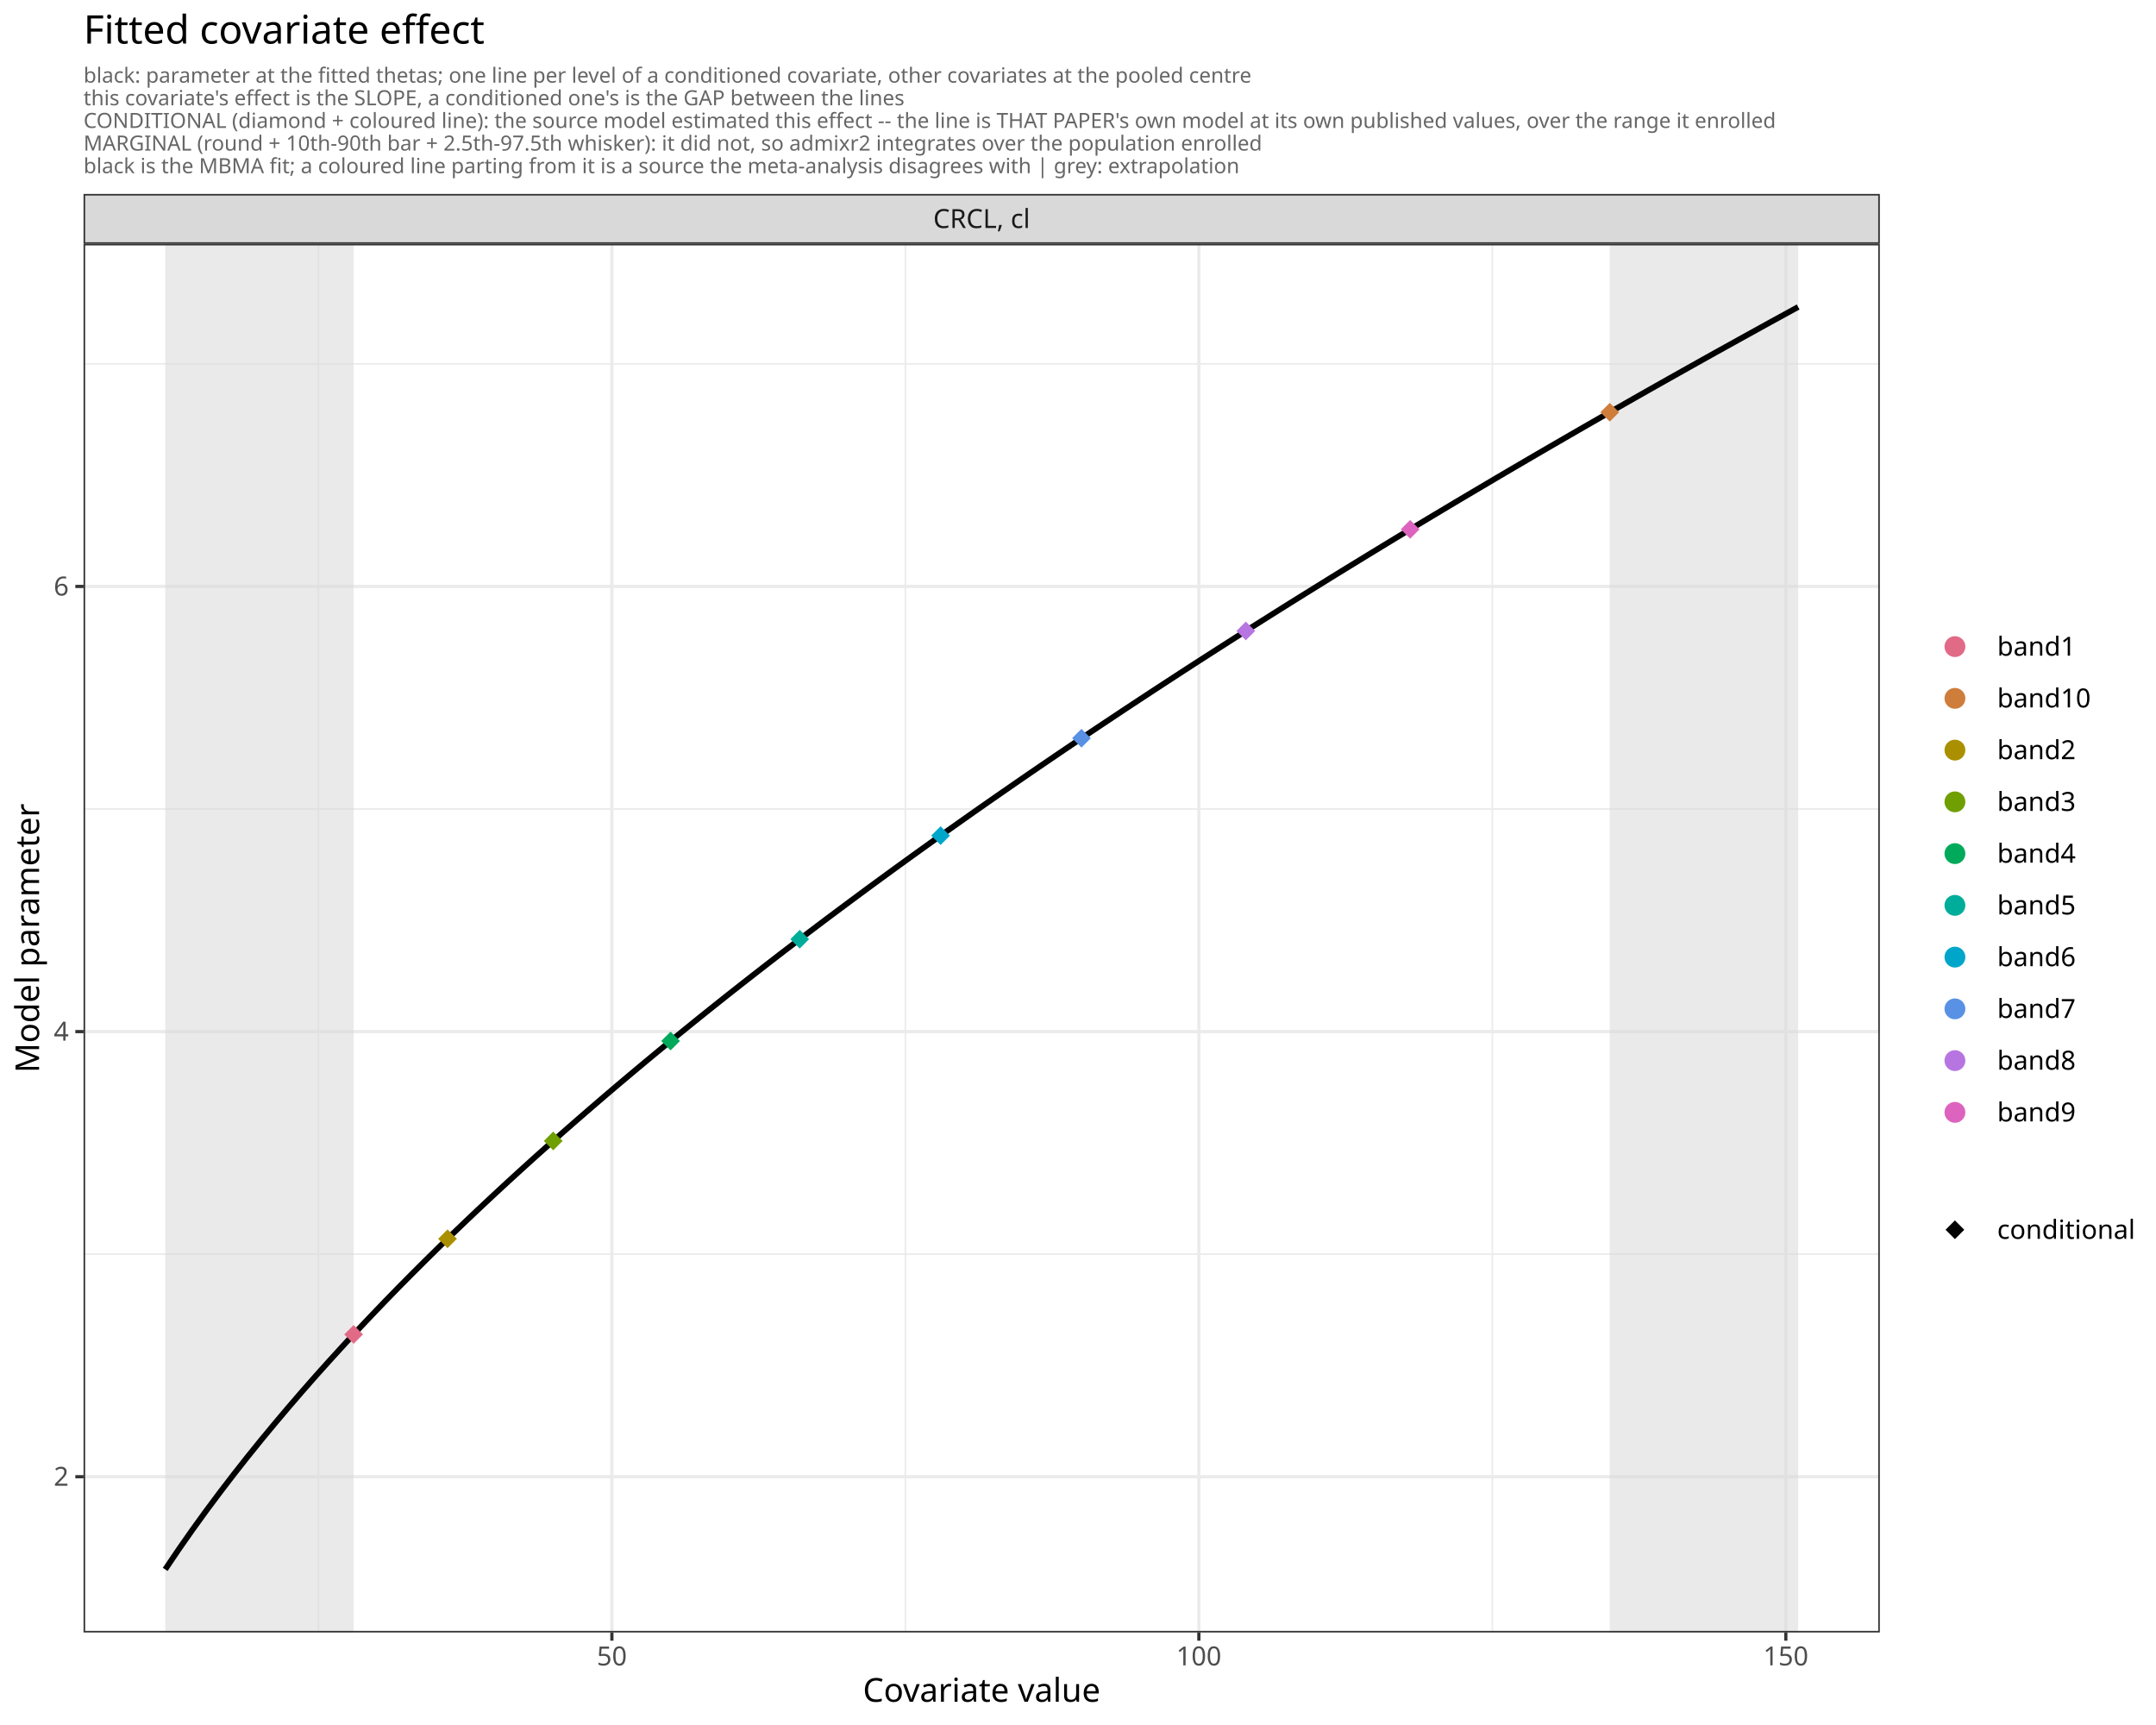
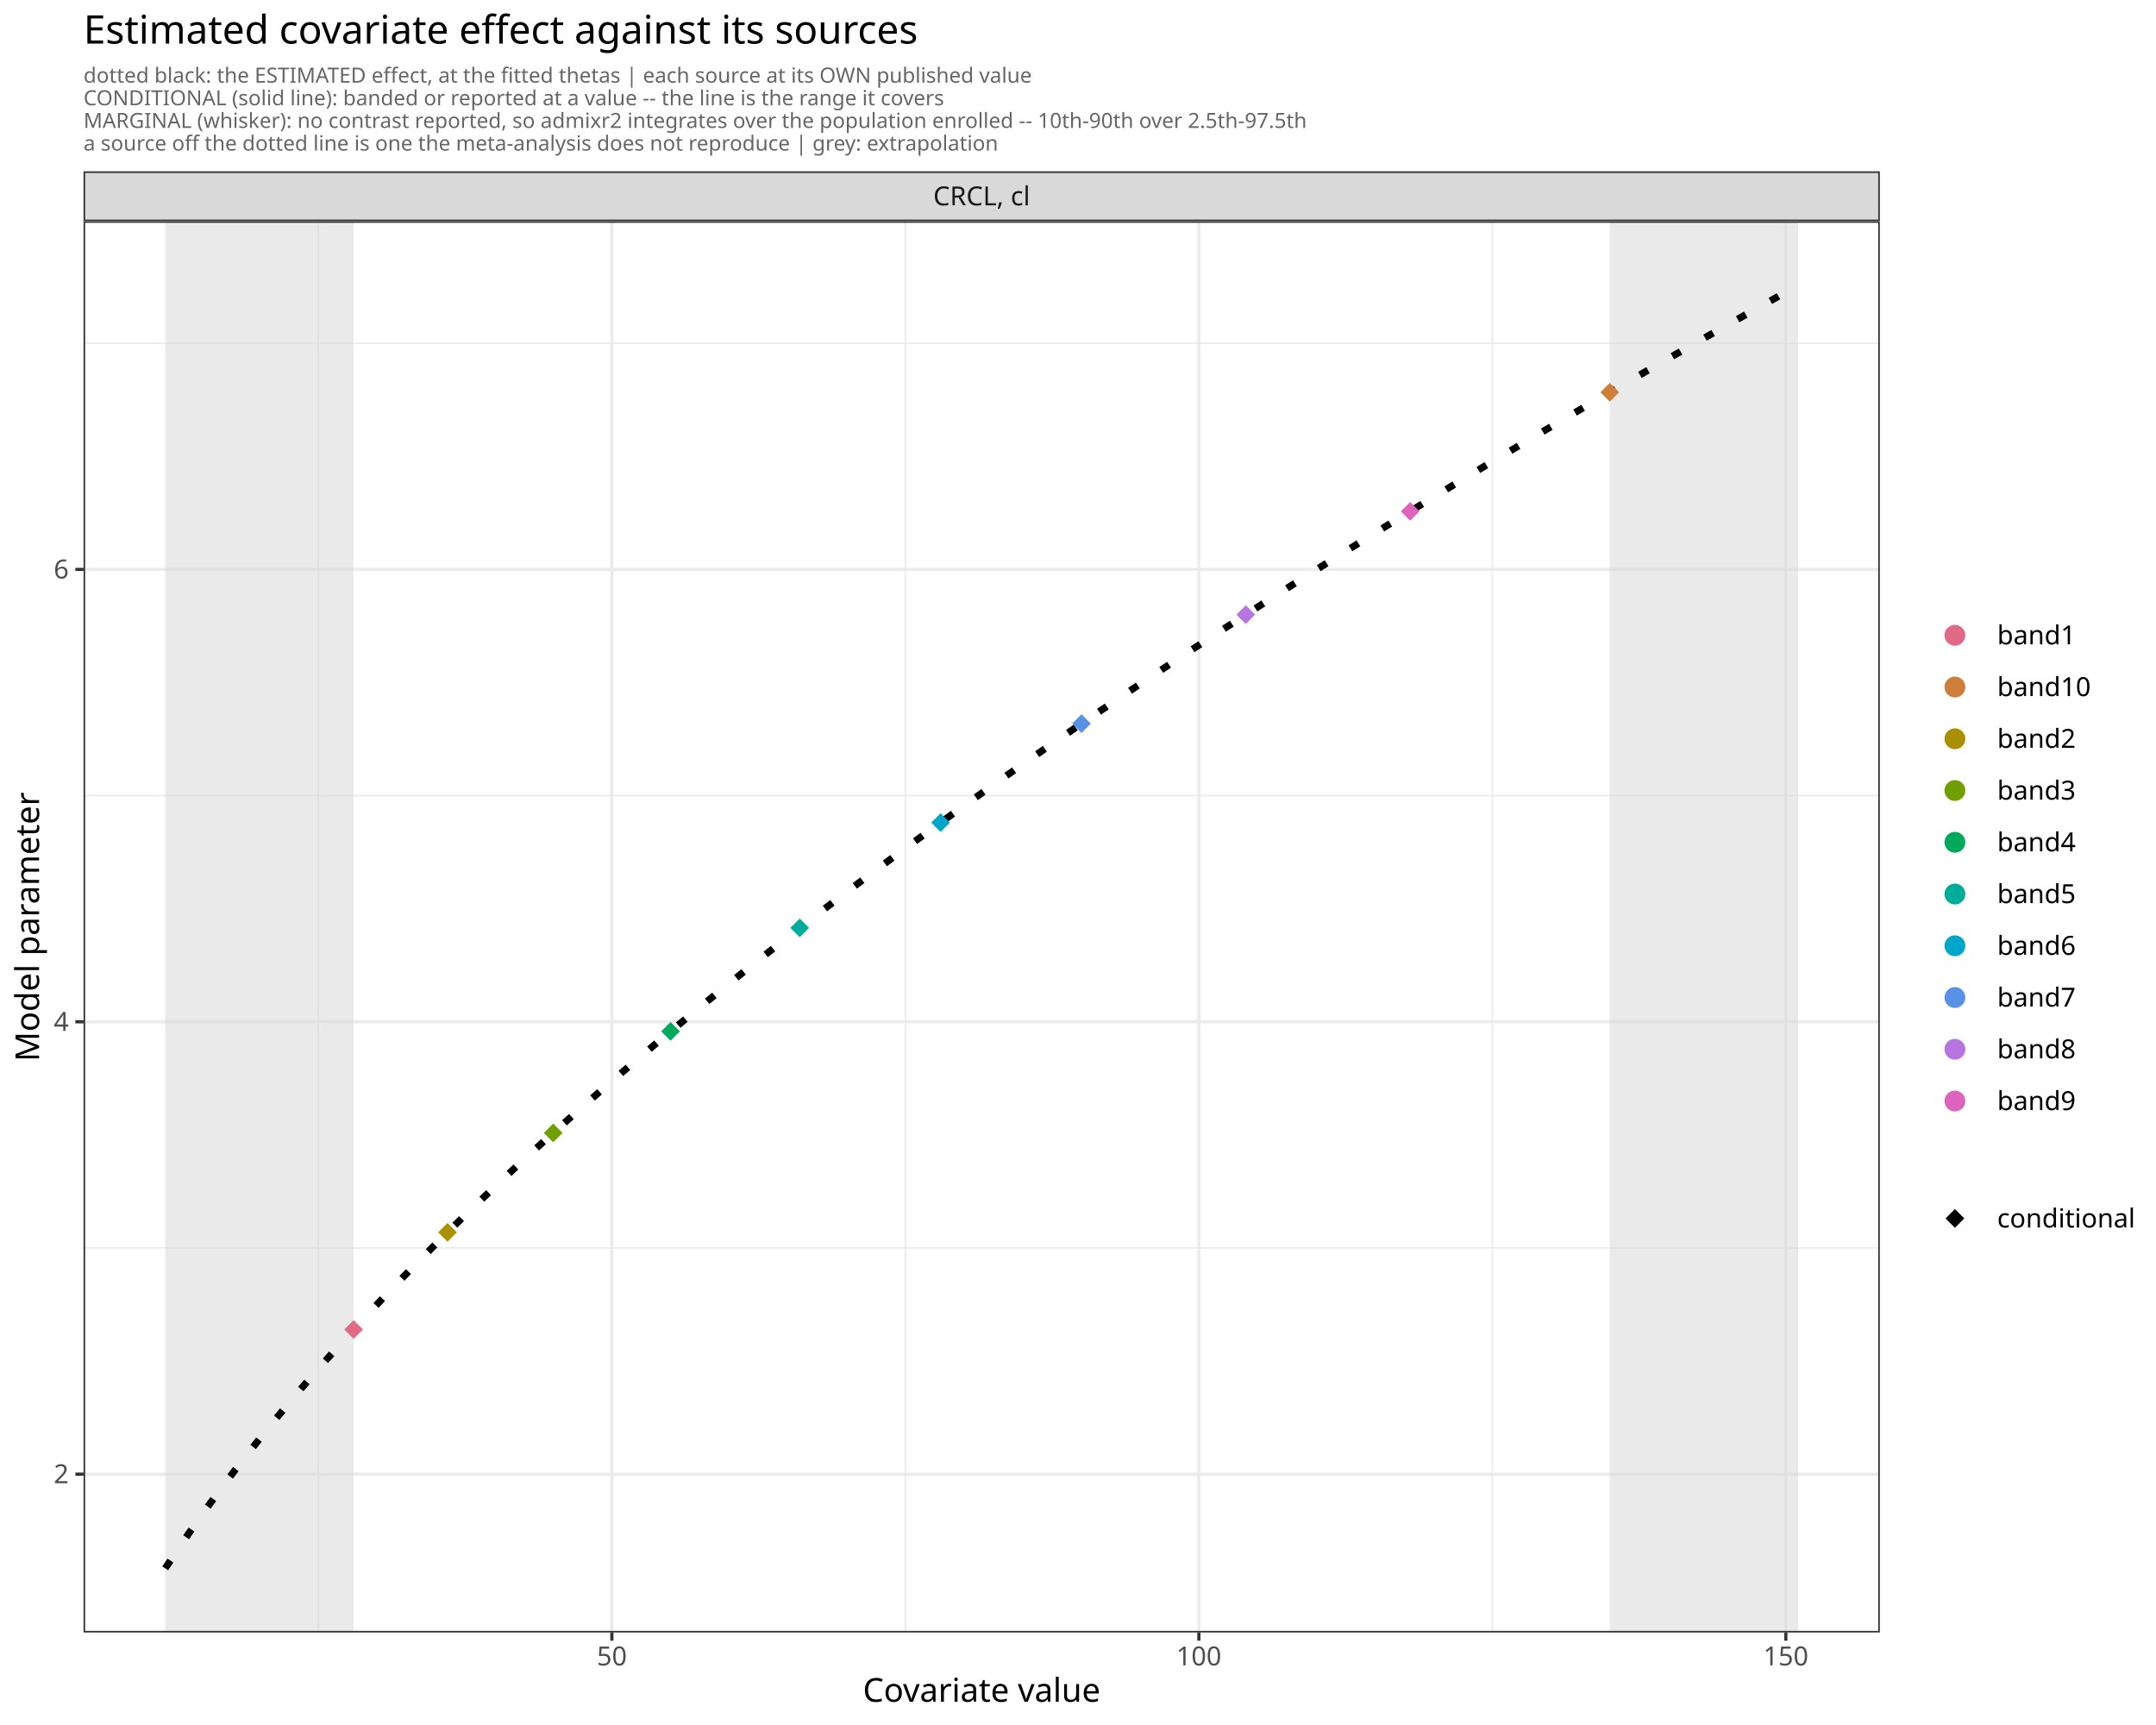
<svg xmlns="http://www.w3.org/2000/svg" class="svglite" data-engine-version="2.0" width="720.00pt" height="576.00pt" viewBox="0 0 720.00 576.00">
  <defs>
    <style type="text/css">
    .svglite line, .svglite polyline, .svglite polygon, .svglite path, .svglite rect, .svglite circle {
      fill: none;
      stroke: #000000;
      stroke-linecap: round;
      stroke-linejoin: round;
      stroke-miterlimit: 10.00;
    }
  </style>
  </defs>
  <rect width="100%" height="100%" style="stroke: none; fill: #FFFFFF;" />
  <defs>
    <clipPath id="cpMC4wMHw3MjAuMDB8MC4wMHw1NzYuMDA=">
      <rect x="0.00" y="0.00" width="720.00" height="576.00" />
    </clipPath>
  </defs>
  <g clip-path="url(#cpMC4wMHw3MjAuMDB8MC4wMHw1NzYuMDA=)">
    <rect x="0.00" y="0.00" width="720.00" height="576.00" style="stroke-width: 1.07; stroke: #FFFFFF; fill: #FFFFFF;" />
  </g>
  <defs>
-     <clipPath id="cpMjcuOTB8NjI3Ljc3fDgxLjQyfDU0NS4xMQ==">
-       <rect x="27.90" y="81.42" width="599.87" height="463.69" />
+     <clipPath id="cpMjcuOTB8NjI3Ljc3fDczLjg2fDU0NS4xMQ==">
+       <rect x="27.90" y="73.86" width="599.87" height="471.25" />
    </clipPath>
  </defs>
-   <g clip-path="url(#cpMjcuOTB8NjI3Ljc3fDgxLjQyfDU0NS4xMQ==)">
-     <rect x="27.90" y="81.42" width="599.87" height="463.69" style="stroke-width: 1.07; stroke: none; fill: #FFFFFF;" />
-     <polyline points="27.90,418.77 627.77,418.77 " style="stroke-width: 0.53; stroke: #EBEBEB; stroke-linecap: butt;" />
-     <polyline points="27.90,270.14 627.77,270.14 " style="stroke-width: 0.53; stroke: #EBEBEB; stroke-linecap: butt;" />
-     <polyline points="27.90,121.51 627.77,121.51 " style="stroke-width: 0.53; stroke: #EBEBEB; stroke-linecap: butt;" />
-     <polyline points="106.33,545.11 106.33,81.42 " style="stroke-width: 0.53; stroke: #EBEBEB; stroke-linecap: butt;" />
-     <polyline points="302.35,545.11 302.35,81.42 " style="stroke-width: 0.53; stroke: #EBEBEB; stroke-linecap: butt;" />
-     <polyline points="498.37,545.11 498.37,81.42 " style="stroke-width: 0.53; stroke: #EBEBEB; stroke-linecap: butt;" />
-     <polyline points="27.90,493.09 627.77,493.09 " style="stroke-width: 1.07; stroke: #EBEBEB; stroke-linecap: butt;" />
-     <polyline points="27.90,344.46 627.77,344.46 " style="stroke-width: 1.07; stroke: #EBEBEB; stroke-linecap: butt;" />
-     <polyline points="27.90,195.82 627.77,195.82 " style="stroke-width: 1.07; stroke: #EBEBEB; stroke-linecap: butt;" />
-     <polyline points="204.34,545.11 204.34,81.42 " style="stroke-width: 1.07; stroke: #EBEBEB; stroke-linecap: butt;" />
-     <polyline points="400.36,545.11 400.36,81.42 " style="stroke-width: 1.07; stroke: #EBEBEB; stroke-linecap: butt;" />
-     <polyline points="596.38,545.11 596.38,81.42 " style="stroke-width: 1.07; stroke: #EBEBEB; stroke-linecap: butt;" />
-     <rect x="55.17" y="81.42" width="62.92" height="463.69" style="stroke-width: 1.07; stroke: none; stroke-linecap: butt; stroke-linejoin: miter; fill: #D9D9D9; fill-opacity: 0.55;" />
-     <rect x="537.58" y="81.42" width="62.92" height="463.69" style="stroke-width: 1.07; stroke: none; stroke-linecap: butt; stroke-linejoin: miter; fill: #D9D9D9; fill-opacity: 0.55;" />
-     <polyline points="55.17,524.04 59.75,517.26 64.33,510.72 68.91,504.39 73.50,498.25 78.08,492.28 82.66,486.46 87.24,480.79 91.83,475.25 96.41,469.83 100.99,464.52 105.57,459.31 110.16,454.20 114.74,449.18 119.32,444.25 123.91,439.40 128.49,434.62 133.07,429.92 137.65,425.29 142.24,420.72 146.82,416.21 151.40,411.76 155.98,407.37 160.57,403.03 165.15,398.75 169.73,394.51 174.31,390.33 178.90,386.18 183.48,382.09 188.06,378.03 192.65,374.02 197.23,370.05 201.81,366.11 206.39,362.21 210.98,358.35 215.56,354.52 220.14,350.73 224.72,346.97 229.31,343.24 233.89,339.54 238.47,335.87 243.05,332.23 247.64,328.62 252.22,325.04 256.80,321.48 261.38,317.95 265.97,314.45 270.55,310.97 275.13,307.51 279.72,304.08 284.30,300.67 288.88,297.28 293.46,293.92 298.05,290.57 302.63,287.25 307.21,283.95 311.79,280.67 316.38,277.41 320.96,274.17 325.54,270.94 330.12,267.74 334.71,264.55 339.29,261.38 343.87,258.23 348.45,255.10 353.04,251.98 357.62,248.88 362.20,245.80 366.79,242.73 371.37,239.68 375.95,236.64 380.53,233.62 385.12,230.61 389.70,227.62 394.28,224.64 398.86,221.67 403.45,218.72 408.03,215.79 412.61,212.86 417.19,209.95 421.78,207.06 426.36,204.17 430.94,201.30 435.53,198.44 440.11,195.60 444.69,192.76 449.27,189.94 453.86,187.13 458.44,184.33 463.02,181.54 467.60,178.76 472.19,175.99 476.77,173.24 481.35,170.50 485.93,167.76 490.52,165.04 495.10,162.33 499.68,159.62 504.26,156.93 508.85,154.25 513.43,151.57 518.01,148.91 522.60,146.26 527.18,143.61 531.76,140.98 536.34,138.35 540.93,135.74 545.51,133.13 550.09,130.53 554.67,127.94 559.26,125.36 563.84,122.79 568.42,120.22 573.00,117.66 577.59,115.12 582.17,112.58 586.75,110.05 591.33,107.52 595.92,105.01 600.50,102.50 " style="stroke-width: 1.92; stroke-linecap: butt;" />
-     <polygon points="114.96,445.58 118.09,442.45 121.22,445.58 118.09,448.71 " style="stroke-width: 0.71; stroke: none; fill: #E16A86;" />
-     <polygon points="534.45,137.65 537.58,134.52 540.71,137.65 537.58,140.78 " style="stroke-width: 0.71; stroke: none; fill: #CE7D3B;" />
-     <polygon points="146.32,413.65 149.45,410.52 152.58,413.65 149.45,416.78 " style="stroke-width: 0.71; stroke: none; fill: #AA9000;" />
-     <polygon points="181.61,380.98 184.74,377.85 187.87,380.98 184.74,384.10 " style="stroke-width: 0.71; stroke: none; fill: #6F9F00;" />
-     <polygon points="220.81,347.61 223.94,344.48 227.07,347.61 223.94,350.74 " style="stroke-width: 0.71; stroke: none; fill: #00AA5A;" />
-     <polygon points="263.94,313.61 267.07,310.48 270.19,313.61 267.07,316.74 " style="stroke-width: 0.71; stroke: none; fill: #00AD9A;" />
-     <polygon points="310.98,279.02 314.11,275.89 317.24,279.02 314.11,282.15 " style="stroke-width: 0.71; stroke: none; fill: #00A6CA;" />
-     <polygon points="358.03,246.50 361.16,243.37 364.29,246.50 361.16,249.63 " style="stroke-width: 0.71; stroke: none; fill: #5991E4;" />
-     <polygon points="412.91,210.69 416.04,207.56 419.17,210.69 416.04,213.81 " style="stroke-width: 0.71; stroke: none; fill: #B675E0;" />
-     <polygon points="467.80,176.75 470.93,173.63 474.06,176.75 470.93,179.88 " style="stroke-width: 0.71; stroke: none; fill: #DD64BE;" />
-     <rect x="27.90" y="81.42" width="599.87" height="463.69" style="stroke-width: 1.07; stroke: #333333;" />
+   <g clip-path="url(#cpMjcuOTB8NjI3Ljc3fDczLjg2fDU0NS4xMQ==)">
+     <rect x="27.90" y="73.86" width="599.87" height="471.25" style="stroke-width: 1.07; stroke: none; fill: #FFFFFF;" />
+     <polyline points="27.90,416.71 627.77,416.71 " style="stroke-width: 0.53; stroke: #EBEBEB; stroke-linecap: butt;" />
+     <polyline points="27.90,265.66 627.77,265.66 " style="stroke-width: 0.53; stroke: #EBEBEB; stroke-linecap: butt;" />
+     <polyline points="27.90,114.60 627.77,114.60 " style="stroke-width: 0.53; stroke: #EBEBEB; stroke-linecap: butt;" />
+     <polyline points="106.33,545.11 106.33,73.86 " style="stroke-width: 0.53; stroke: #EBEBEB; stroke-linecap: butt;" />
+     <polyline points="302.35,545.11 302.35,73.86 " style="stroke-width: 0.53; stroke: #EBEBEB; stroke-linecap: butt;" />
+     <polyline points="498.37,545.11 498.37,73.86 " style="stroke-width: 0.53; stroke: #EBEBEB; stroke-linecap: butt;" />
+     <polyline points="27.90,492.24 627.77,492.24 " style="stroke-width: 1.07; stroke: #EBEBEB; stroke-linecap: butt;" />
+     <polyline points="27.90,341.18 627.77,341.18 " style="stroke-width: 1.07; stroke: #EBEBEB; stroke-linecap: butt;" />
+     <polyline points="27.90,190.13 627.77,190.13 " style="stroke-width: 1.07; stroke: #EBEBEB; stroke-linecap: butt;" />
+     <polyline points="204.34,545.11 204.34,73.86 " style="stroke-width: 1.07; stroke: #EBEBEB; stroke-linecap: butt;" />
+     <polyline points="400.36,545.11 400.36,73.86 " style="stroke-width: 1.07; stroke: #EBEBEB; stroke-linecap: butt;" />
+     <polyline points="596.38,545.11 596.38,73.86 " style="stroke-width: 1.07; stroke: #EBEBEB; stroke-linecap: butt;" />
+     <rect x="55.17" y="73.86" width="62.92" height="471.25" style="stroke-width: 1.07; stroke: none; stroke-linecap: butt; stroke-linejoin: miter; fill: #D9D9D9; fill-opacity: 0.55;" />
+     <rect x="537.58" y="73.86" width="62.92" height="471.25" style="stroke-width: 1.07; stroke: none; stroke-linecap: butt; stroke-linejoin: miter; fill: #D9D9D9; fill-opacity: 0.55;" />
+     <polyline points="55.17,523.69 59.75,516.80 64.33,510.16 68.91,503.73 73.50,497.49 78.08,491.42 82.66,485.51 87.24,479.74 91.83,474.11 96.41,468.60 100.99,463.20 105.57,457.91 110.16,452.72 114.74,447.62 119.32,442.60 123.91,437.67 128.49,432.82 133.07,428.04 137.65,423.33 142.24,418.69 146.82,414.11 151.40,409.59 155.98,405.12 160.57,400.72 165.15,396.36 169.73,392.06 174.31,387.80 178.90,383.59 183.48,379.43 188.06,375.31 192.65,371.23 197.23,367.19 201.81,363.19 206.39,359.23 210.98,355.31 215.56,351.42 220.14,347.56 224.72,343.74 229.31,339.95 233.89,336.19 238.47,332.46 243.05,328.76 247.64,325.09 252.22,321.45 256.80,317.84 261.38,314.25 265.97,310.69 270.55,307.15 275.13,303.64 279.72,300.15 284.30,296.68 288.88,293.24 293.46,289.82 298.05,286.42 302.63,283.05 307.21,279.69 311.79,276.36 316.38,273.04 320.96,269.75 325.54,266.47 330.12,263.22 334.71,259.98 339.29,256.76 343.87,253.56 348.45,250.37 353.04,247.20 357.62,244.05 362.20,240.92 366.79,237.80 371.37,234.70 375.95,231.61 380.53,228.54 385.12,225.48 389.70,222.44 394.28,219.41 398.86,216.40 403.45,213.40 408.03,210.42 412.61,207.45 417.19,204.49 421.78,201.55 426.36,198.61 430.94,195.70 435.53,192.79 440.11,189.90 444.69,187.02 449.27,184.15 453.86,181.29 458.44,178.44 463.02,175.61 467.60,172.79 472.19,169.98 476.77,167.18 481.35,164.39 485.93,161.61 490.52,158.84 495.10,156.08 499.68,153.34 504.26,150.60 508.85,147.87 513.43,145.16 518.01,142.45 522.60,139.75 527.18,137.07 531.76,134.39 536.34,131.72 540.93,129.06 545.51,126.41 550.09,123.77 554.67,121.14 559.26,118.51 563.84,115.90 568.42,113.29 573.00,110.70 577.59,108.11 582.17,105.53 586.75,102.95 591.33,100.39 595.92,97.83 600.50,95.28 " style="stroke-width: 2.35; stroke-dasharray: 3.13,9.39; stroke-linecap: butt;" />
+     <polygon points="114.96,443.95 118.09,440.82 121.22,443.95 118.09,447.07 " style="stroke-width: 0.71; stroke: none; fill: #E16A86;" />
+     <polygon points="534.45,131.00 537.58,127.88 540.71,131.00 537.58,134.13 " style="stroke-width: 0.71; stroke: none; fill: #CE7D3B;" />
+     <polygon points="146.32,411.50 149.45,408.37 152.58,411.50 149.45,414.63 " style="stroke-width: 0.71; stroke: none; fill: #AA9000;" />
+     <polygon points="181.61,378.30 184.74,375.17 187.87,378.30 184.74,381.42 " style="stroke-width: 0.71; stroke: none; fill: #6F9F00;" />
+     <polygon points="220.81,344.39 223.94,341.26 227.07,344.39 223.94,347.52 " style="stroke-width: 0.71; stroke: none; fill: #00AA5A;" />
+     <polygon points="263.94,309.83 267.07,306.71 270.19,309.83 267.07,312.96 " style="stroke-width: 0.71; stroke: none; fill: #00AD9A;" />
+     <polygon points="310.98,274.68 314.11,271.55 317.24,274.68 314.11,277.81 " style="stroke-width: 0.71; stroke: none; fill: #00A6CA;" />
+     <polygon points="358.03,241.63 361.16,238.50 364.29,241.63 361.16,244.76 " style="stroke-width: 0.71; stroke: none; fill: #5991E4;" />
+     <polygon points="412.91,205.23 416.04,202.10 419.17,205.23 416.04,208.36 " style="stroke-width: 0.71; stroke: none; fill: #B675E0;" />
+     <polygon points="467.80,170.75 470.93,167.62 474.06,170.75 470.93,173.88 " style="stroke-width: 0.71; stroke: none; fill: #DD64BE;" />
+     <rect x="27.90" y="73.86" width="599.87" height="471.25" style="stroke-width: 1.07; stroke: #333333;" />
  </g>
  <g clip-path="url(#cpMC4wMHw3MjAuMDB8MC4wMHw1NzYuMDA=)">
</g>
  <defs>
-     <clipPath id="cpMjcuOTB8NjI3Ljc3fDY0Ljc3fDgxLjQy">
-       <rect x="27.90" y="64.77" width="599.87" height="16.65" />
+     <clipPath id="cpMjcuOTB8NjI3Ljc3fDU3LjIxfDczLjg2">
+       <rect x="27.90" y="57.21" width="599.87" height="16.65" />
    </clipPath>
  </defs>
-   <g clip-path="url(#cpMjcuOTB8NjI3Ljc3fDY0Ljc3fDgxLjQy)">
-     <rect x="27.90" y="64.77" width="599.87" height="16.65" style="stroke-width: 1.07; stroke: #333333; fill: #D9D9D9;" />
-     <text x="327.83" y="76.13" text-anchor="middle" style="font-size: 8.80px; fill: #1A1A1A; font-family: sans;" textLength="35.21px" lengthAdjust="spacingAndGlyphs">CRCL, cl</text>
+   <g clip-path="url(#cpMjcuOTB8NjI3Ljc3fDU3LjIxfDczLjg2)">
+     <rect x="27.90" y="57.21" width="599.87" height="16.65" style="stroke-width: 1.07; stroke: #333333; fill: #D9D9D9;" />
+     <text x="327.83" y="68.57" text-anchor="middle" style="font-size: 8.80px; fill: #1A1A1A; font-family: sans;" textLength="35.21px" lengthAdjust="spacingAndGlyphs">CRCL, cl</text>
  </g>
  <g clip-path="url(#cpMC4wMHw3MjAuMDB8MC4wMHw1NzYuMDA=)">
    <polyline points="204.34,547.85 204.34,545.11 " style="stroke-width: 1.07; stroke: #333333; stroke-linecap: butt;" />
    <polyline points="400.36,547.85 400.36,545.11 " style="stroke-width: 1.07; stroke: #333333; stroke-linecap: butt;" />
    <polyline points="596.38,547.85 596.38,545.11 " style="stroke-width: 1.07; stroke: #333333; stroke-linecap: butt;" />
    <text x="204.34" y="556.10" text-anchor="middle" style="font-size: 8.80px; fill: #4D4D4D; font-family: sans;" textLength="9.79px" lengthAdjust="spacingAndGlyphs">50</text>
    <text x="400.36" y="556.10" text-anchor="middle" style="font-size: 8.80px; fill: #4D4D4D; font-family: sans;" textLength="14.68px" lengthAdjust="spacingAndGlyphs">100</text>
    <text x="596.38" y="556.10" text-anchor="middle" style="font-size: 8.80px; fill: #4D4D4D; font-family: sans;" textLength="14.68px" lengthAdjust="spacingAndGlyphs">150</text>
-     <text x="22.97" y="496.12" text-anchor="end" style="font-size: 8.80px; fill: #4D4D4D; font-family: sans;" textLength="4.89px" lengthAdjust="spacingAndGlyphs">2</text>
-     <text x="22.97" y="347.48" text-anchor="end" style="font-size: 8.80px; fill: #4D4D4D; font-family: sans;" textLength="4.89px" lengthAdjust="spacingAndGlyphs">4</text>
-     <text x="22.97" y="198.85" text-anchor="end" style="font-size: 8.80px; fill: #4D4D4D; font-family: sans;" textLength="4.89px" lengthAdjust="spacingAndGlyphs">6</text>
-     <polyline points="25.16,493.09 27.90,493.09 " style="stroke-width: 1.07; stroke: #333333; stroke-linecap: butt;" />
-     <polyline points="25.16,344.46 27.90,344.46 " style="stroke-width: 1.07; stroke: #333333; stroke-linecap: butt;" />
-     <polyline points="25.16,195.82 27.90,195.82 " style="stroke-width: 1.07; stroke: #333333; stroke-linecap: butt;" />
+     <text x="22.97" y="495.27" text-anchor="end" style="font-size: 8.80px; fill: #4D4D4D; font-family: sans;" textLength="4.89px" lengthAdjust="spacingAndGlyphs">2</text>
+     <text x="22.97" y="344.21" text-anchor="end" style="font-size: 8.80px; fill: #4D4D4D; font-family: sans;" textLength="4.89px" lengthAdjust="spacingAndGlyphs">4</text>
+     <text x="22.97" y="193.16" text-anchor="end" style="font-size: 8.80px; fill: #4D4D4D; font-family: sans;" textLength="4.89px" lengthAdjust="spacingAndGlyphs">6</text>
+     <polyline points="25.16,492.24 27.90,492.24 " style="stroke-width: 1.07; stroke: #333333; stroke-linecap: butt;" />
+     <polyline points="25.16,341.18 27.90,341.18 " style="stroke-width: 1.07; stroke: #333333; stroke-linecap: butt;" />
+     <polyline points="25.16,190.13 27.90,190.13 " style="stroke-width: 1.07; stroke: #333333; stroke-linecap: butt;" />
    <text x="327.83" y="568.24" text-anchor="middle" style="font-size: 11.00px; font-family: sans;" textLength="76.44px" lengthAdjust="spacingAndGlyphs">Covariate value</text>
-     <text transform="translate(13.05,313.27) rotate(-90)" text-anchor="middle" style="font-size: 11.00px; font-family: sans;" textLength="83.16px" lengthAdjust="spacingAndGlyphs">Model parameter</text>
-     <rect x="638.73" y="201.79" width="63.09" height="183.76" style="stroke-width: 1.07; stroke: none; fill: #FFFFFF;" />
-     <rect x="644.21" y="207.27" width="17.28" height="17.28" style="stroke-width: 1.07; stroke: none; fill: #FFFFFF;" />
-     <circle cx="652.85" cy="215.91" r="3.13" style="stroke-width: 0.71; stroke: #E16A86; fill: #E16A86;" />
-     <rect x="644.21" y="224.55" width="17.28" height="17.28" style="stroke-width: 1.07; stroke: none; fill: #FFFFFF;" />
-     <circle cx="652.85" cy="233.19" r="3.13" style="stroke-width: 0.71; stroke: #CE7D3B; fill: #CE7D3B;" />
-     <rect x="644.21" y="241.83" width="17.28" height="17.28" style="stroke-width: 1.07; stroke: none; fill: #FFFFFF;" />
-     <circle cx="652.85" cy="250.47" r="3.13" style="stroke-width: 0.71; stroke: #AA9000; fill: #AA9000;" />
-     <rect x="644.21" y="259.11" width="17.28" height="17.28" style="stroke-width: 1.07; stroke: none; fill: #FFFFFF;" />
-     <circle cx="652.85" cy="267.75" r="3.13" style="stroke-width: 0.71; stroke: #6F9F00; fill: #6F9F00;" />
-     <rect x="644.21" y="276.39" width="17.28" height="17.28" style="stroke-width: 1.07; stroke: none; fill: #FFFFFF;" />
-     <circle cx="652.85" cy="285.03" r="3.13" style="stroke-width: 0.71; stroke: #00AA5A; fill: #00AA5A;" />
-     <rect x="644.21" y="293.67" width="17.28" height="17.28" style="stroke-width: 1.07; stroke: none; fill: #FFFFFF;" />
-     <circle cx="652.85" cy="302.31" r="3.13" style="stroke-width: 0.71; stroke: #00AD9A; fill: #00AD9A;" />
-     <rect x="644.21" y="310.95" width="17.28" height="17.28" style="stroke-width: 1.07; stroke: none; fill: #FFFFFF;" />
-     <circle cx="652.85" cy="319.59" r="3.13" style="stroke-width: 0.71; stroke: #00A6CA; fill: #00A6CA;" />
-     <rect x="644.21" y="328.23" width="17.28" height="17.28" style="stroke-width: 1.07; stroke: none; fill: #FFFFFF;" />
-     <circle cx="652.85" cy="336.87" r="3.13" style="stroke-width: 0.71; stroke: #5991E4; fill: #5991E4;" />
-     <rect x="644.21" y="345.51" width="17.28" height="17.28" style="stroke-width: 1.07; stroke: none; fill: #FFFFFF;" />
-     <circle cx="652.85" cy="354.15" r="3.13" style="stroke-width: 0.71; stroke: #B675E0; fill: #B675E0;" />
-     <rect x="644.21" y="362.79" width="17.28" height="17.28" style="stroke-width: 1.07; stroke: none; fill: #FFFFFF;" />
-     <circle cx="652.85" cy="371.43" r="3.13" style="stroke-width: 0.71; stroke: #DD64BE; fill: #DD64BE;" />
-     <text x="666.96" y="218.94" style="font-size: 8.80px; font-family: sans;" textLength="24.47px" lengthAdjust="spacingAndGlyphs">band1</text>
-     <text x="666.96" y="236.22" style="font-size: 8.80px; font-family: sans;" textLength="29.37px" lengthAdjust="spacingAndGlyphs">band10</text>
-     <text x="666.96" y="253.50" style="font-size: 8.80px; font-family: sans;" textLength="24.47px" lengthAdjust="spacingAndGlyphs">band2</text>
-     <text x="666.96" y="270.78" style="font-size: 8.80px; font-family: sans;" textLength="24.47px" lengthAdjust="spacingAndGlyphs">band3</text>
-     <text x="666.96" y="288.06" style="font-size: 8.80px; font-family: sans;" textLength="24.47px" lengthAdjust="spacingAndGlyphs">band4</text>
-     <text x="666.96" y="305.34" style="font-size: 8.80px; font-family: sans;" textLength="24.47px" lengthAdjust="spacingAndGlyphs">band5</text>
-     <text x="666.96" y="322.62" style="font-size: 8.80px; font-family: sans;" textLength="24.47px" lengthAdjust="spacingAndGlyphs">band6</text>
-     <text x="666.96" y="339.90" style="font-size: 8.80px; font-family: sans;" textLength="24.47px" lengthAdjust="spacingAndGlyphs">band7</text>
-     <text x="666.96" y="357.18" style="font-size: 8.80px; font-family: sans;" textLength="24.47px" lengthAdjust="spacingAndGlyphs">band8</text>
-     <text x="666.96" y="374.46" style="font-size: 8.80px; font-family: sans;" textLength="24.47px" lengthAdjust="spacingAndGlyphs">band9</text>
-     <rect x="638.73" y="396.51" width="75.79" height="28.24" style="stroke-width: 1.07; stroke: none; fill: #FFFFFF;" />
-     <rect x="644.21" y="401.99" width="17.28" height="17.28" style="stroke-width: 1.07; stroke: none; fill: #FFFFFF;" />
-     <polygon points="649.72,410.63 652.85,407.50 655.97,410.63 652.85,413.76 " style="stroke-width: 0.71; stroke: none; fill: #000000;" />
-     <text x="666.96" y="413.66" style="font-size: 8.80px; font-family: sans;" textLength="42.08px" lengthAdjust="spacingAndGlyphs">conditional</text>
-     <text x="27.90" y="27.60" style="font-size: 7.00px; fill: #666666; font-family: sans;" textLength="365.81px" lengthAdjust="spacingAndGlyphs">black: parameter at the fitted thetas; one line per level of a conditioned covariate, other covariates at the pooled centre</text>
-     <text x="27.90" y="35.16" style="font-size: 7.00px; fill: #666666; font-family: sans;" textLength="264.97px" lengthAdjust="spacingAndGlyphs">this covariate's effect is the SLOPE, a conditioned one's is the GAP between the lines</text>
-     <text x="27.90" y="42.72" style="font-size: 7.00px; fill: #666666; font-family: sans;" textLength="542.40px" lengthAdjust="spacingAndGlyphs">CONDITIONAL (diamond + coloured line): the source model estimated this effect -- the line is THAT PAPER's own model at its own published values, over the range it enrolled</text>
-     <text x="27.90" y="50.28" style="font-size: 7.00px; fill: #666666; font-family: sans;" textLength="371.24px" lengthAdjust="spacingAndGlyphs">MARGINAL (round + 10th-90th bar + 2.5th-97.5th whisker): it did not, so admixr2 integrates over the population enrolled</text>
-     <text x="27.90" y="57.84" style="font-size: 7.00px; fill: #666666; font-family: sans;" textLength="366.03px" lengthAdjust="spacingAndGlyphs">black is the MBMA fit; a coloured line parting from it is a source the meta-analysis disagrees with  |  grey: extrapolation</text>
-     <text x="27.90" y="14.56" style="font-size: 13.20px; font-family: sans;" textLength="126.21px" lengthAdjust="spacingAndGlyphs">Fitted covariate effect</text>
+     <text transform="translate(13.05,309.49) rotate(-90)" text-anchor="middle" style="font-size: 11.00px; font-family: sans;" textLength="83.16px" lengthAdjust="spacingAndGlyphs">Model parameter</text>
+     <rect x="638.73" y="198.01" width="63.09" height="183.76" style="stroke-width: 1.07; stroke: none; fill: #FFFFFF;" />
+     <rect x="644.21" y="203.49" width="17.28" height="17.28" style="stroke-width: 1.07; stroke: none; fill: #FFFFFF;" />
+     <circle cx="652.85" cy="212.13" r="3.13" style="stroke-width: 0.71; stroke: #E16A86; fill: #E16A86;" />
+     <rect x="644.21" y="220.77" width="17.28" height="17.28" style="stroke-width: 1.07; stroke: none; fill: #FFFFFF;" />
+     <circle cx="652.85" cy="229.41" r="3.13" style="stroke-width: 0.71; stroke: #CE7D3B; fill: #CE7D3B;" />
+     <rect x="644.21" y="238.05" width="17.28" height="17.28" style="stroke-width: 1.07; stroke: none; fill: #FFFFFF;" />
+     <circle cx="652.85" cy="246.69" r="3.13" style="stroke-width: 0.71; stroke: #AA9000; fill: #AA9000;" />
+     <rect x="644.21" y="255.33" width="17.28" height="17.28" style="stroke-width: 1.07; stroke: none; fill: #FFFFFF;" />
+     <circle cx="652.85" cy="263.97" r="3.13" style="stroke-width: 0.71; stroke: #6F9F00; fill: #6F9F00;" />
+     <rect x="644.21" y="272.61" width="17.28" height="17.28" style="stroke-width: 1.07; stroke: none; fill: #FFFFFF;" />
+     <circle cx="652.85" cy="281.25" r="3.13" style="stroke-width: 0.71; stroke: #00AA5A; fill: #00AA5A;" />
+     <rect x="644.21" y="289.89" width="17.28" height="17.28" style="stroke-width: 1.07; stroke: none; fill: #FFFFFF;" />
+     <circle cx="652.85" cy="298.53" r="3.13" style="stroke-width: 0.71; stroke: #00AD9A; fill: #00AD9A;" />
+     <rect x="644.21" y="307.17" width="17.28" height="17.28" style="stroke-width: 1.07; stroke: none; fill: #FFFFFF;" />
+     <circle cx="652.85" cy="315.81" r="3.13" style="stroke-width: 0.71; stroke: #00A6CA; fill: #00A6CA;" />
+     <rect x="644.21" y="324.45" width="17.28" height="17.28" style="stroke-width: 1.07; stroke: none; fill: #FFFFFF;" />
+     <circle cx="652.85" cy="333.09" r="3.13" style="stroke-width: 0.71; stroke: #5991E4; fill: #5991E4;" />
+     <rect x="644.21" y="341.73" width="17.28" height="17.28" style="stroke-width: 1.07; stroke: none; fill: #FFFFFF;" />
+     <circle cx="652.85" cy="350.37" r="3.13" style="stroke-width: 0.71; stroke: #B675E0; fill: #B675E0;" />
+     <rect x="644.21" y="359.01" width="17.28" height="17.28" style="stroke-width: 1.07; stroke: none; fill: #FFFFFF;" />
+     <circle cx="652.85" cy="367.65" r="3.13" style="stroke-width: 0.71; stroke: #DD64BE; fill: #DD64BE;" />
+     <text x="666.96" y="215.16" style="font-size: 8.80px; font-family: sans;" textLength="24.47px" lengthAdjust="spacingAndGlyphs">band1</text>
+     <text x="666.96" y="232.44" style="font-size: 8.80px; font-family: sans;" textLength="29.37px" lengthAdjust="spacingAndGlyphs">band10</text>
+     <text x="666.96" y="249.72" style="font-size: 8.80px; font-family: sans;" textLength="24.47px" lengthAdjust="spacingAndGlyphs">band2</text>
+     <text x="666.96" y="267.00" style="font-size: 8.80px; font-family: sans;" textLength="24.47px" lengthAdjust="spacingAndGlyphs">band3</text>
+     <text x="666.96" y="284.28" style="font-size: 8.80px; font-family: sans;" textLength="24.47px" lengthAdjust="spacingAndGlyphs">band4</text>
+     <text x="666.96" y="301.56" style="font-size: 8.80px; font-family: sans;" textLength="24.47px" lengthAdjust="spacingAndGlyphs">band5</text>
+     <text x="666.96" y="318.84" style="font-size: 8.80px; font-family: sans;" textLength="24.47px" lengthAdjust="spacingAndGlyphs">band6</text>
+     <text x="666.96" y="336.12" style="font-size: 8.80px; font-family: sans;" textLength="24.47px" lengthAdjust="spacingAndGlyphs">band7</text>
+     <text x="666.96" y="353.40" style="font-size: 8.80px; font-family: sans;" textLength="24.47px" lengthAdjust="spacingAndGlyphs">band8</text>
+     <text x="666.96" y="370.68" style="font-size: 8.80px; font-family: sans;" textLength="24.47px" lengthAdjust="spacingAndGlyphs">band9</text>
+     <rect x="638.73" y="392.73" width="75.79" height="28.24" style="stroke-width: 1.07; stroke: none; fill: #FFFFFF;" />
+     <rect x="644.21" y="398.21" width="17.28" height="17.28" style="stroke-width: 1.07; stroke: none; fill: #FFFFFF;" />
+     <polygon points="649.72,406.85 652.85,403.72 655.97,406.85 652.85,409.98 " style="stroke-width: 0.71; stroke: none; fill: #000000;" />
+     <text x="666.96" y="409.88" style="font-size: 8.80px; font-family: sans;" textLength="42.08px" lengthAdjust="spacingAndGlyphs">conditional</text>
+     <text x="27.90" y="27.60" style="font-size: 7.00px; fill: #666666; font-family: sans;" textLength="308.06px" lengthAdjust="spacingAndGlyphs">dotted black: the ESTIMATED effect, at the fitted thetas  |  each source at its OWN published value </text>
+     <text x="27.90" y="35.16" style="font-size: 7.00px; fill: #666666; font-family: sans;" textLength="277.04px" lengthAdjust="spacingAndGlyphs">CONDITIONAL (solid line): banded or reported at a value -- the line is the range it covers </text>
+     <text x="27.90" y="42.72" style="font-size: 7.00px; fill: #666666; font-family: sans;" textLength="387.57px" lengthAdjust="spacingAndGlyphs">MARGINAL (whisker): no contrast reported, so admixr2 integrates over the population enrolled -- 10th-90th over 2.5th-97.5th </text>
+     <text x="27.90" y="50.28" style="font-size: 7.00px; fill: #666666; font-family: sans;" textLength="289.41px" lengthAdjust="spacingAndGlyphs">a source off the dotted line is one the meta-analysis does not reproduce  |  grey: extrapolation</text>
+     <text x="27.90" y="14.56" style="font-size: 13.20px; font-family: sans;" textLength="264.91px" lengthAdjust="spacingAndGlyphs">Estimated covariate effect against its sources</text>
  </g>
</svg>
